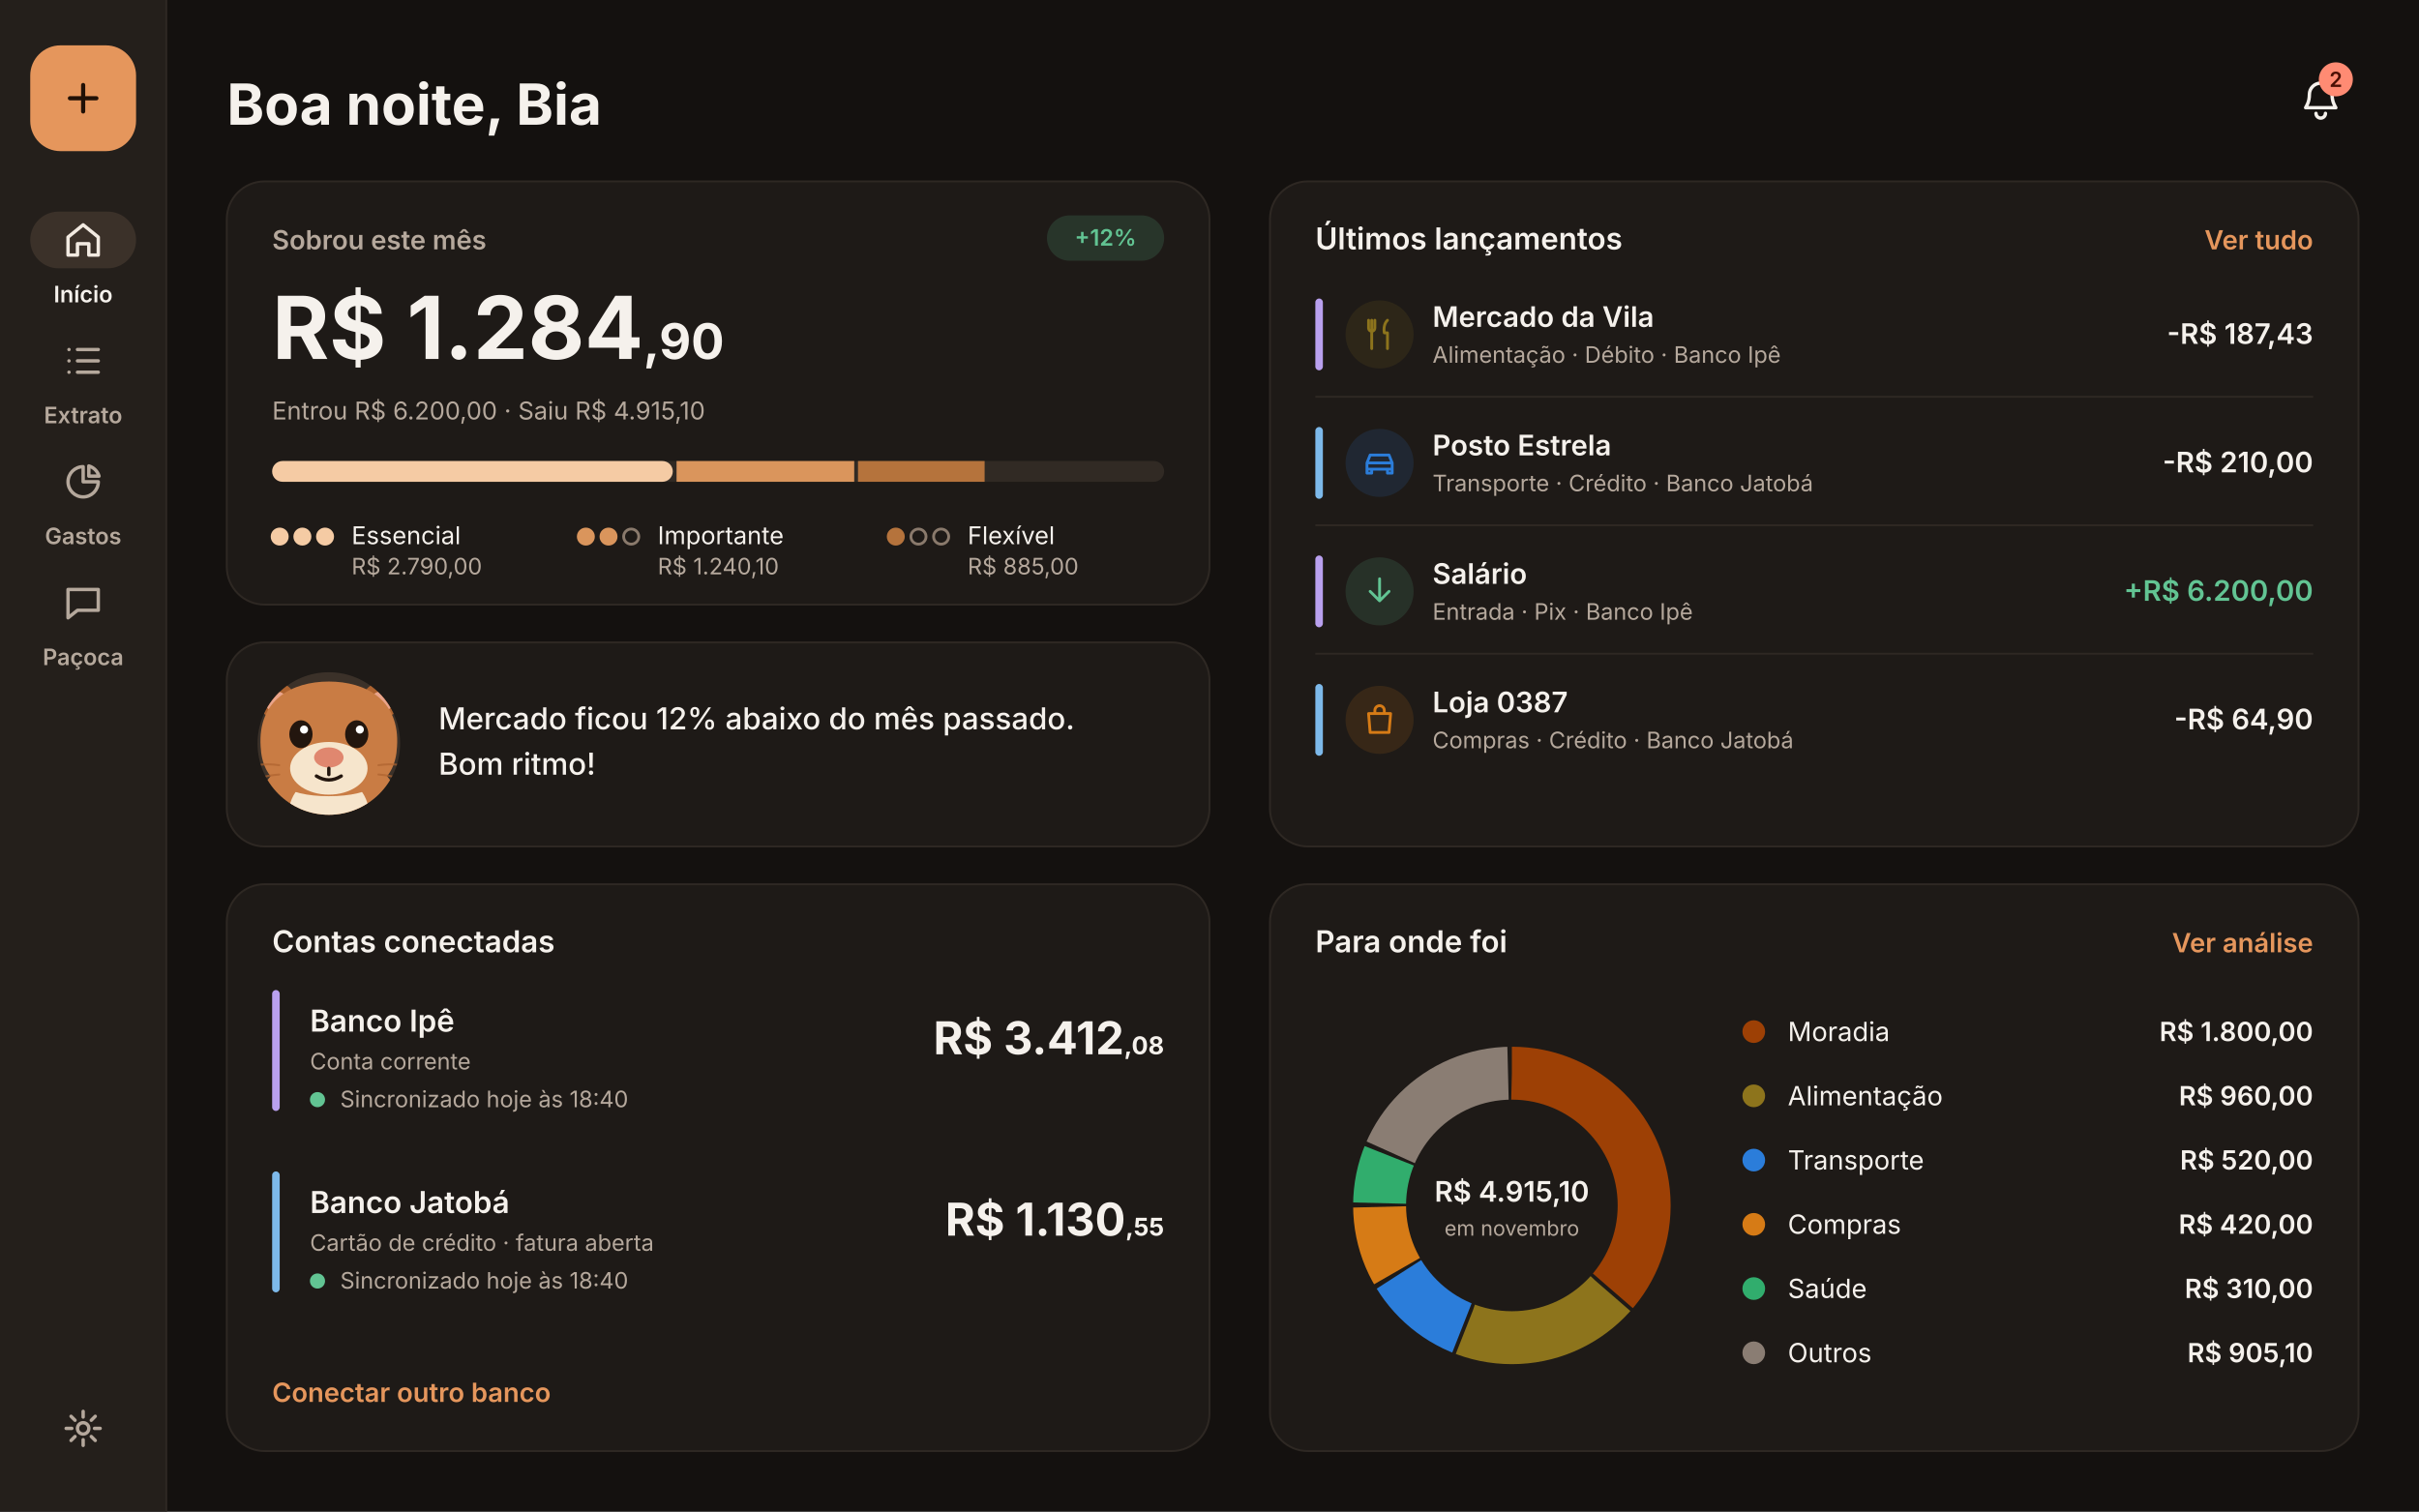
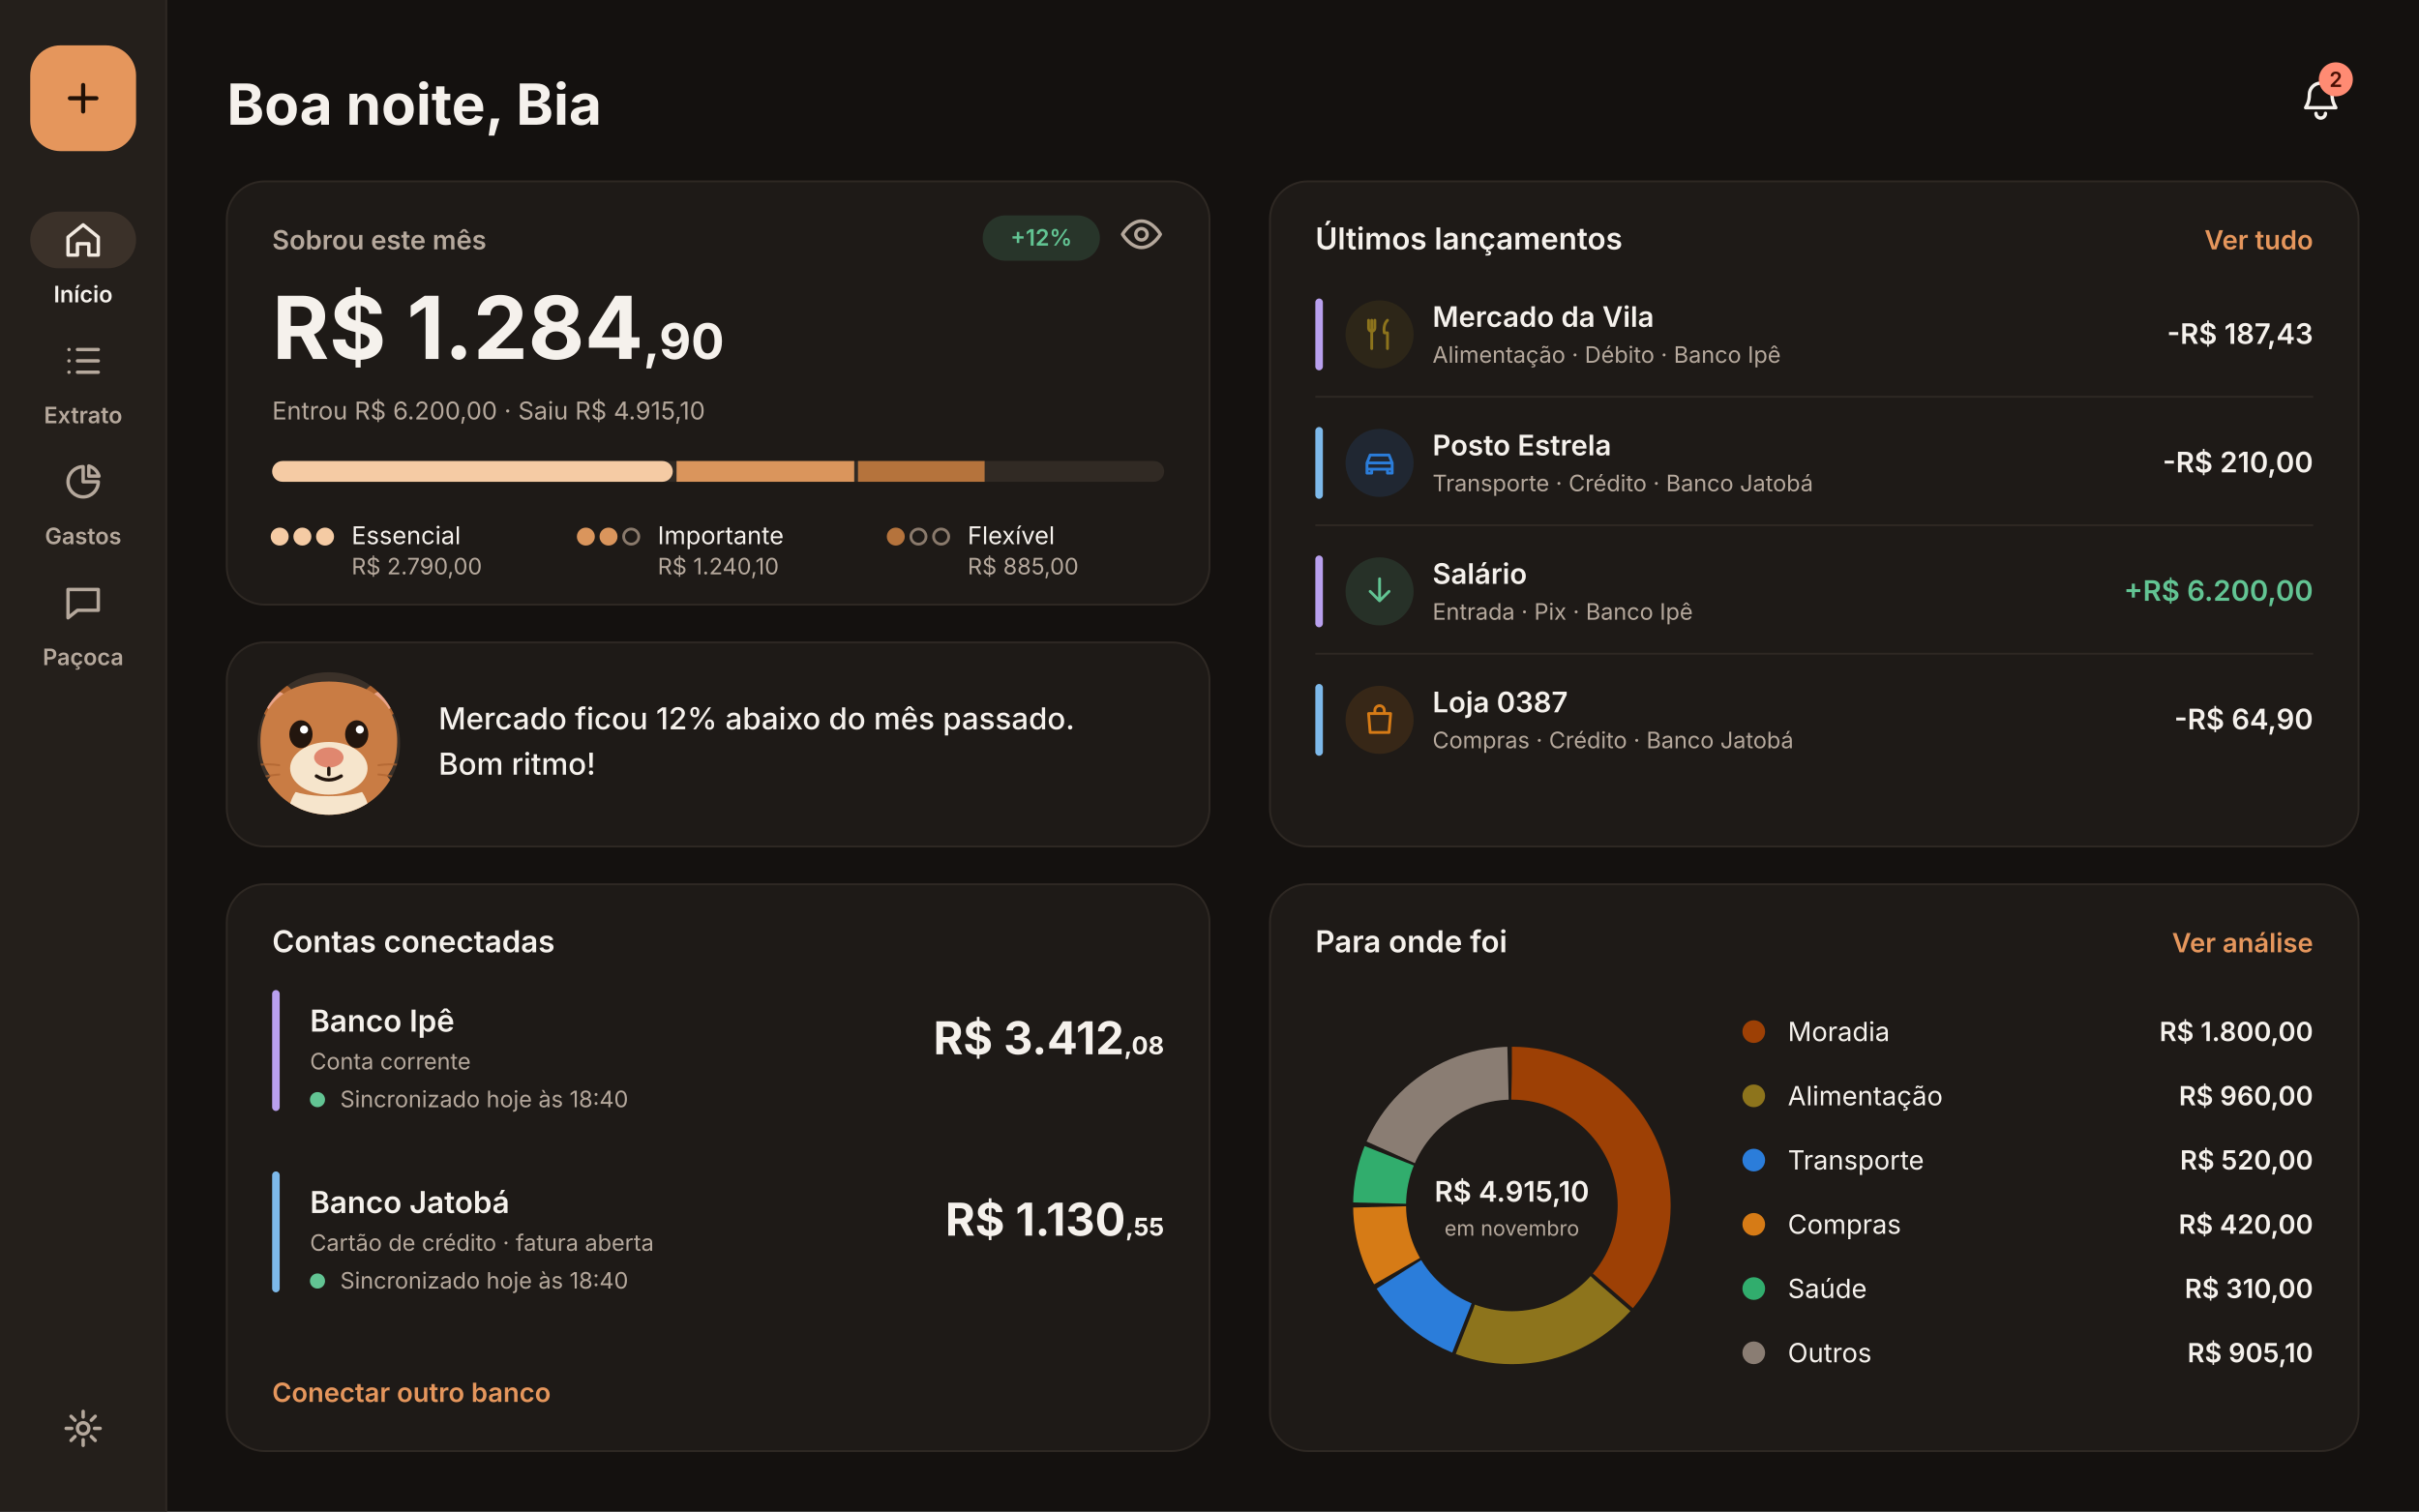
<svg xmlns="http://www.w3.org/2000/svg" viewBox="0 0 1280 800" role="img" aria-labelledby="t">
  <rect width="1280" height="800" fill="#14110F" />
  <rect x="0" y="0" width="1280" height="800" rx="0" fill="#14110F" />
  <rect x="0" y="0" width="88" height="800" rx="0" fill="#241F1B" />
  <path d="M88 0V800" stroke="#2E2823" />
  <rect x="16" y="24" width="56" height="56" rx="16" fill="#E5965C" />
  <path d="M12 5v14M5 12h14" transform="translate(32 40) scale(1)" fill="none" stroke="#211106" stroke-width="2.2" stroke-linecap="round" stroke-linejoin="round" />
  <rect x="16" y="112" width="56" height="30" rx="15" fill="#3B3129" />
  <path d="M4 10.5 12 4l8 6.5V20h-5v-6H9v6H4Z" transform="translate(32 115) scale(1)" fill="none" stroke="#F2EAE1" stroke-width="1.8" stroke-linecap="round" stroke-linejoin="round" />
  <text x="44" y="160" font-family="Inter, system-ui, -apple-system, sans-serif" font-size="12" font-weight="600" fill="#F5F1EC" text-anchor="middle">Início</text>
  <path d="M9 6h11M9 12h11M9 18h11M4.5 6h.01M4.5 12h.01M4.5 18h.01" transform="translate(32 179) scale(1)" fill="none" stroke="#B5A89C" stroke-width="1.8" stroke-linecap="round" stroke-linejoin="round" />
  <text x="44" y="224" font-family="Inter, system-ui, -apple-system, sans-serif" font-size="12" font-weight="600" fill="#B5A89C" text-anchor="middle">Extrato</text>
  <path d="M12 4a8 8 0 1 0 8 8h-8ZM15 3.6A8 8 0 0 1 20.4 9H15Z" transform="translate(32 243) scale(1)" fill="none" stroke="#B5A89C" stroke-width="1.8" stroke-linecap="round" stroke-linejoin="round" />
  <text x="44" y="288" font-family="Inter, system-ui, -apple-system, sans-serif" font-size="12" font-weight="600" fill="#B5A89C" text-anchor="middle">Gastos</text>
  <path d="M4 5h16v11H9l-5 4Z" transform="translate(32 307) scale(1)" fill="none" stroke="#B5A89C" stroke-width="1.8" stroke-linecap="round" stroke-linejoin="round" />
  <text x="44" y="352" font-family="Inter, system-ui, -apple-system, sans-serif" font-size="12" font-weight="600" fill="#B5A89C" text-anchor="middle">Paçoca</text>
  <path d="M12 9a3 3 0 1 0 0 6a3 3 0 0 0 0-6ZM12 3v3M12 18v3M3 12h3M18 12h3M5.6 5.6l2.1 2.1M16.3 16.3l2.1 2.1M5.6 18.4l2.1-2.1M16.3 7.7l2.1-2.1" transform="translate(32 744) scale(1)" fill="none" stroke="#B5A89C" stroke-width="1.8" stroke-linecap="round" stroke-linejoin="round" />
  <text x="120" y="66" font-family="'Plus Jakarta Sans', Inter, system-ui, -apple-system, sans-serif" font-size="30" font-weight="700" fill="#F5F1EC" text-anchor="start">Boa noite, Bia</text>
  <path d="M6 10a6 6 0 0 1 12 0c0 4 1.5 6 2 7H4c.5-1 2-3 2-7ZM9.5 20a2.5 2.5 0 0 0 5 0" transform="translate(1216 40) scale(1)" fill="none" stroke="#F5F1EC" stroke-width="1.8" stroke-linecap="round" stroke-linejoin="round" />
  <circle cx="1236" cy="42" r="9" fill="#FF8B73" />
  <text x="1236" y="46" font-family="Inter, system-ui, -apple-system, sans-serif" font-size="11" font-weight="600" fill="#4A1004" text-anchor="middle">2</text>
  <rect x="120" y="96" width="520" height="224" rx="20" fill="#1E1A17" stroke="#2E2823" stroke-width="1" />
  <text x="144" y="132" font-family="Inter, system-ui, -apple-system, sans-serif" font-size="14" font-weight="600" fill="#B5A89C" text-anchor="start">Sobrou este mês</text>
-   <rect x="554" y="114" width="62" height="24" rx="12" fill="#62C493" opacity="0.16" />
-   <text x="585" y="130" font-family="Inter, system-ui, -apple-system, sans-serif" font-size="12" font-weight="600" fill="#62C493" text-anchor="middle">+12%</text>
+   <rect x="520" y="114" width="62" height="24" rx="12" fill="#62C493" opacity="0.16" />
+   <text x="551" y="130" font-family="Inter, system-ui, -apple-system, sans-serif" font-size="12" font-weight="600" fill="#62C493" text-anchor="middle">+12%</text>
+   <path d="M2 12s4-7 10-7 10 7 10 7-4 7-10 7S2 12 2 12ZM12 9a3 3 0 1 0 0 6a3 3 0 0 0 0-6Z" transform="translate(592 112) scale(1)" fill="none" stroke="#B5A89C" stroke-width="1.8" stroke-linecap="round" stroke-linejoin="round" />
  <text x="144" y="190" font-family="Inter, system-ui, -apple-system, sans-serif" font-size="46" font-weight="700" fill="#F5F1EC" text-anchor="start">R$ 1.284<tspan font-size="26">,90</tspan>
  </text>
  <text x="144" y="222" font-family="Inter, system-ui, -apple-system, sans-serif" font-size="13" font-weight="400" fill="#B5A89C" text-anchor="start">Entrou R$ 6.200,00 · Saiu R$ 4.915,10</text>
  <rect x="144" y="244" width="472" height="11" rx="5.5" fill="#312A24" />
  <rect x="144" y="244" width="212" height="11" rx="5.5" fill="#F5CBA4" />
  <rect x="358" y="244" width="94" height="11" rx="0" fill="#DA955C" />
  <rect x="454" y="244" width="67" height="11" rx="0" fill="#B5733C" />
  <circle cx="148" cy="284" r="4" fill="#F5CBA4" stroke="#F5CBA4" stroke-width="1.5" />
  <circle cx="160" cy="284" r="4" fill="#F5CBA4" stroke="#F5CBA4" stroke-width="1.5" />
  <circle cx="172" cy="284" r="4" fill="#F5CBA4" stroke="#F5CBA4" stroke-width="1.5" />
  <text x="186" y="288" font-family="Inter, system-ui, -apple-system, sans-serif" font-size="13" font-weight="400" fill="#F5F1EC" text-anchor="start">Essencial</text>
  <text x="186" y="304" font-family="Inter, system-ui, -apple-system, sans-serif" font-size="12" font-weight="400" fill="#B5A89C" text-anchor="start">R$ 2.790,00</text>
  <circle cx="310" cy="284" r="4" fill="#DA955C" stroke="#DA955C" stroke-width="1.5" />
  <circle cx="322" cy="284" r="4" fill="#DA955C" stroke="#DA955C" stroke-width="1.5" />
  <circle cx="334" cy="284" r="4" fill="none" stroke="#8A7A6C" stroke-width="1.5" />
  <text x="348" y="288" font-family="Inter, system-ui, -apple-system, sans-serif" font-size="13" font-weight="400" fill="#F5F1EC" text-anchor="start">Importante</text>
  <text x="348" y="304" font-family="Inter, system-ui, -apple-system, sans-serif" font-size="12" font-weight="400" fill="#B5A89C" text-anchor="start">R$ 1.240,10</text>
  <circle cx="474" cy="284" r="4" fill="#B5733C" stroke="#B5733C" stroke-width="1.5" />
  <circle cx="486" cy="284" r="4" fill="none" stroke="#8A7A6C" stroke-width="1.5" />
  <circle cx="498" cy="284" r="4" fill="none" stroke="#8A7A6C" stroke-width="1.5" />
  <text x="512" y="288" font-family="Inter, system-ui, -apple-system, sans-serif" font-size="13" font-weight="400" fill="#F5F1EC" text-anchor="start">Flexível</text>
  <text x="512" y="304" font-family="Inter, system-ui, -apple-system, sans-serif" font-size="12" font-weight="400" fill="#B5A89C" text-anchor="start">R$ 885,00</text>
  <rect x="120" y="340" width="520" height="108" rx="20" fill="#1E1A17" stroke="#2E2823" stroke-width="1" />
  <g transform="translate(174 446) scale(0.82)">
-     <clipPath id="pacClip174446">
+     <clipPath id="pacClip5">
      <circle cx="0" cy="-64" r="46" />
    </clipPath>
    <circle cx="0" cy="-64" r="46" fill="#3B3129" />
-     <g clip-path="url(#pacClip174446)">
+     <g clip-path="url(#pacClip5)">
      <path d="M-46 0 C-50 -36 -38 -56 0 -56 C38 -56 50 -36 46 0 Z" fill="#C97C44" />
      <ellipse cx="0" cy="-18" rx="26" ry="26" fill="#F6E5CC" />
      <ellipse cx="-44" cy="-34" rx="5" ry="9" transform="rotate(-14 -44 -34)" fill="#F6E5CC" opacity="0.9" />
      <ellipse cx="-35" cy="-14" rx="4.5" ry="8" transform="rotate(-8 -35 -14)" fill="#F6E5CC" opacity="0.88" />
      <ellipse cx="44" cy="-34" rx="5" ry="9" transform="rotate(14 44 -34)" fill="#F6E5CC" opacity="0.9" />
      <ellipse cx="35" cy="-14" rx="4.5" ry="8" transform="rotate(8 35 -14)" fill="#F6E5CC" opacity="0.88" />
      <g transform="translate(0 6) rotate(0 0 -70)">
        <ellipse cx="-34" cy="-98" rx="12" ry="11" transform="rotate(-22 -34 -98)" fill="#AE632F" />
        <ellipse cx="-34" cy="-97" rx="7" ry="6.5" transform="rotate(-22 -34 -97)" fill="#E9A48B" />
        <ellipse cx="34" cy="-98" rx="12" ry="11" transform="rotate(22 34 -98)" fill="#AE632F" />
        <ellipse cx="34" cy="-97" rx="7" ry="6.5" transform="rotate(22 34 -97)" fill="#E9A48B" />
        <path d="M-44 -68 C-46 -98 -24 -110 0 -110 C24 -110 46 -98 44 -68 C43 -46 28 -36 0 -36 C-28 -36 -43 -46 -44 -68 Z" fill="#C97C44" />
        <ellipse cx="0" cy="-54" rx="25" ry="17" fill="#F6E5CC" />
        <ellipse cx="0" cy="-61" rx="9.5" ry="6.5" fill="#E0876F" />
        <path d="M0 -54 V-50 M-8 -49 Q0 -44 8 -49" fill="none" stroke="#23160E" stroke-width="2.2" stroke-linecap="round" />
        <path d="M-32 -56 Q-46 -58 -56 -53 M-32 -50 Q-46 -49 -54 -43 M32 -56 Q46 -58 56 -53 M32 -50 Q46 -49 54 -43" fill="none" stroke="#AE632F" stroke-width="1.3" stroke-linecap="round" opacity="0.7" />
        <ellipse cx="-18" cy="-76" rx="7.5" ry="9" fill="#23160E" />
        <circle cx="-16" cy="-79" r="2.6" fill="#FFFFFF" />
        <ellipse cx="18" cy="-76" rx="7.5" ry="9" fill="#23160E" />
        <circle cx="20" cy="-79" r="2.6" fill="#FFFFFF" />
      </g>
    </g>
  </g>
  <text x="232" y="386" font-family="'Plus Jakarta Sans', Inter, system-ui, -apple-system, sans-serif" font-size="16" font-weight="500" fill="#F5F1EC" text-anchor="start">Mercado ficou 12% abaixo do mês passado.</text>
  <text x="232" y="410" font-family="'Plus Jakarta Sans', Inter, system-ui, -apple-system, sans-serif" font-size="16" font-weight="500" fill="#F5F1EC" text-anchor="start">Bom ritmo!</text>
  <rect x="120" y="468" width="520" height="300" rx="20" fill="#1E1A17" stroke="#2E2823" stroke-width="1" />
  <text x="144" y="504" font-family="Inter, system-ui, -apple-system, sans-serif" font-size="16" font-weight="600" fill="#F5F1EC" text-anchor="start">Contas conectadas</text>
  <rect x="144" y="524" width="4" height="64" rx="2" fill="#B9A0EE" />
  <text x="164" y="546" font-family="Inter, system-ui, -apple-system, sans-serif" font-size="16" font-weight="600" fill="#F5F1EC" text-anchor="start">Banco Ipê</text>
  <text x="164" y="566" font-family="Inter, system-ui, -apple-system, sans-serif" font-size="12" font-weight="400" fill="#B5A89C" text-anchor="start">Conta corrente</text>
  <text x="616" y="558" font-family="Inter, system-ui, -apple-system, sans-serif" font-size="24" font-weight="700" fill="#F5F1EC" text-anchor="end">R$ 3.412<tspan font-size="13">,08</tspan>
  </text>
  <circle cx="168" cy="582" r="4" fill="#62C493" />
  <text x="180" y="586" font-family="Inter, system-ui, -apple-system, sans-serif" font-size="12" font-weight="400" fill="#B5A89C" text-anchor="start">Sincronizado hoje às 18:40</text>
  <rect x="144" y="620" width="4" height="64" rx="2" fill="#7DB9EA" />
  <text x="164" y="642" font-family="Inter, system-ui, -apple-system, sans-serif" font-size="16" font-weight="600" fill="#F5F1EC" text-anchor="start">Banco Jatobá</text>
  <text x="164" y="662" font-family="Inter, system-ui, -apple-system, sans-serif" font-size="12" font-weight="400" fill="#B5A89C" text-anchor="start">Cartão de crédito · fatura aberta</text>
  <text x="616" y="654" font-family="Inter, system-ui, -apple-system, sans-serif" font-size="24" font-weight="700" fill="#F5F1EC" text-anchor="end">R$ 1.130<tspan font-size="13">,55</tspan>
  </text>
  <circle cx="168" cy="678" r="4" fill="#62C493" />
  <text x="180" y="682" font-family="Inter, system-ui, -apple-system, sans-serif" font-size="12" font-weight="400" fill="#B5A89C" text-anchor="start">Sincronizado hoje às 18:40</text>
  <text x="144" y="742" font-family="Inter, system-ui, -apple-system, sans-serif" font-size="14" font-weight="600" fill="#E5965C" text-anchor="start">Conectar outro banco</text>
  <rect x="672" y="96" width="576" height="352" rx="20" fill="#1E1A17" stroke="#2E2823" stroke-width="1" />
  <text x="696" y="132" font-family="Inter, system-ui, -apple-system, sans-serif" font-size="16" font-weight="600" fill="#F5F1EC" text-anchor="start">Últimos lançamentos</text>
  <text x="1224" y="132" font-family="Inter, system-ui, -apple-system, sans-serif" font-size="14" font-weight="600" fill="#E5965C" text-anchor="end">Ver tudo</text>
  <rect x="696" y="158" width="4" height="38" rx="2" fill="#B9A0EE" />
  <circle cx="730" cy="177" r="18" fill="#8D741C" opacity="0.14" />
  <path d="M7 3v8M5 3v5a2 2 0 0 0 4 0V3M7 11v10M17 3c-2 2-2.5 5-2 8h2v10" transform="translate(720 167) scale(0.8333333)" fill="none" stroke="#8D741C" stroke-width="1.8" stroke-linecap="round" stroke-linejoin="round" />
  <text x="758" y="173" font-family="Inter, system-ui, -apple-system, sans-serif" font-size="15" font-weight="600" fill="#F5F1EC" text-anchor="start">Mercado da Vila</text>
  <text x="758" y="192" font-family="Inter, system-ui, -apple-system, sans-serif" font-size="12" font-weight="400" fill="#B5A89C" text-anchor="start">Alimentação · Débito · Banco Ipê</text>
  <text x="1224" y="182" font-family="Inter, system-ui, -apple-system, sans-serif" font-size="15" font-weight="600" fill="#F5F1EC" text-anchor="end">-R$ 187,43</text>
  <path d="M696 210H1224" stroke="#2E2823" />
  <rect x="696" y="226" width="4" height="38" rx="2" fill="#7DB9EA" />
  <circle cx="730" cy="245" r="18" fill="#2B7DDA" opacity="0.14" />
  <path d="M4 16v-4l2-5h12l2 5v4ZM4 16v2.5h3V16M17 16v2.5h3V16M4 12h16" transform="translate(720 235) scale(0.8333333)" fill="none" stroke="#2B7DDA" stroke-width="1.8" stroke-linecap="round" stroke-linejoin="round" />
  <text x="758" y="241" font-family="Inter, system-ui, -apple-system, sans-serif" font-size="15" font-weight="600" fill="#F5F1EC" text-anchor="start">Posto Estrela</text>
  <text x="758" y="260" font-family="Inter, system-ui, -apple-system, sans-serif" font-size="12" font-weight="400" fill="#B5A89C" text-anchor="start">Transporte · Crédito · Banco Jatobá</text>
  <text x="1224" y="250" font-family="Inter, system-ui, -apple-system, sans-serif" font-size="15" font-weight="600" fill="#F5F1EC" text-anchor="end">-R$ 210,00</text>
  <path d="M696 278H1224" stroke="#2E2823" />
  <rect x="696" y="294" width="4" height="38" rx="2" fill="#B9A0EE" />
  <circle cx="730" cy="313" r="18" fill="#62C493" opacity="0.14" />
  <path d="M12 4v14M6 12l6 6 6-6" transform="translate(720 303) scale(0.8333333)" fill="none" stroke="#62C493" stroke-width="1.8" stroke-linecap="round" stroke-linejoin="round" />
  <text x="758" y="309" font-family="Inter, system-ui, -apple-system, sans-serif" font-size="15" font-weight="600" fill="#F5F1EC" text-anchor="start">Salário</text>
  <text x="758" y="328" font-family="Inter, system-ui, -apple-system, sans-serif" font-size="12" font-weight="400" fill="#B5A89C" text-anchor="start">Entrada · Pix · Banco Ipê</text>
  <text x="1224" y="318" font-family="Inter, system-ui, -apple-system, sans-serif" font-size="15" font-weight="600" fill="#62C493" text-anchor="end">+R$ 6.200,00</text>
  <path d="M696 346H1224" stroke="#2E2823" />
  <rect x="696" y="362" width="4" height="38" rx="2" fill="#7DB9EA" />
  <circle cx="730" cy="381" r="18" fill="#D67B16" opacity="0.14" />
  <path d="M5 8h14l-1 12H6ZM9 8V6a3 3 0 0 1 6 0v2" transform="translate(720 371) scale(0.8333333)" fill="none" stroke="#D67B16" stroke-width="1.8" stroke-linecap="round" stroke-linejoin="round" />
  <text x="758" y="377" font-family="Inter, system-ui, -apple-system, sans-serif" font-size="15" font-weight="600" fill="#F5F1EC" text-anchor="start">Loja 0387</text>
  <text x="758" y="396" font-family="Inter, system-ui, -apple-system, sans-serif" font-size="12" font-weight="400" fill="#B5A89C" text-anchor="start">Compras · Crédito · Banco Jatobá</text>
  <text x="1224" y="386" font-family="Inter, system-ui, -apple-system, sans-serif" font-size="15" font-weight="600" fill="#F5F1EC" text-anchor="end">-R$ 64,90</text>
  <rect x="672" y="468" width="576" height="300" rx="20" fill="#1E1A17" stroke="#2E2823" stroke-width="1" />
  <text x="696" y="504" font-family="Inter, system-ui, -apple-system, sans-serif" font-size="16" font-weight="600" fill="#F5F1EC" text-anchor="start">Para onde foi</text>
  <text x="1224" y="504" font-family="Inter, system-ui, -apple-system, sans-serif" font-size="14" font-weight="600" fill="#E5965C" text-anchor="end">Ver análise</text>
  <circle cx="800" cy="638" r="70" fill="none" stroke="#9D4005" stroke-width="28" stroke-dasharray="159.1 439.8" stroke-dashoffset="0.0" transform="rotate(-90 800 638)" />
  <circle cx="800" cy="638" r="70" fill="none" stroke="#8D741C" stroke-width="28" stroke-dasharray="83.9 439.8" stroke-dashoffset="-161.1" transform="rotate(-90 800 638)" />
  <circle cx="800" cy="638" r="70" fill="none" stroke="#2B7DDA" stroke-width="28" stroke-dasharray="44.5 439.8" stroke-dashoffset="-247.0" transform="rotate(-90 800 638)" />
  <circle cx="800" cy="638" r="70" fill="none" stroke="#D67B16" stroke-width="28" stroke-dasharray="35.6 439.8" stroke-dashoffset="-293.5" transform="rotate(-90 800 638)" />
  <circle cx="800" cy="638" r="70" fill="none" stroke="#31AD6D" stroke-width="28" stroke-dasharray="25.7 439.8" stroke-dashoffset="-331.1" transform="rotate(-90 800 638)" />
  <circle cx="800" cy="638" r="70" fill="none" stroke="#8A7D73" stroke-width="28" stroke-dasharray="79.0 439.8" stroke-dashoffset="-358.8" transform="rotate(-90 800 638)" />
  <text x="800" y="636" font-family="Inter, system-ui, -apple-system, sans-serif" font-size="15" font-weight="600" fill="#F5F1EC" text-anchor="middle">R$ 4.915,10</text>
  <text x="800" y="654" font-family="Inter, system-ui, -apple-system, sans-serif" font-size="11" font-weight="400" fill="#B5A89C" text-anchor="middle">em novembro</text>
  <circle cx="928" cy="546" r="6" fill="#9D4005" />
  <text x="946" y="551" font-family="Inter, system-ui, -apple-system, sans-serif" font-size="14" font-weight="400" fill="#F5F1EC" text-anchor="start">Moradia</text>
  <text x="1224" y="551" font-family="Inter, system-ui, -apple-system, sans-serif" font-size="14" font-weight="600" fill="#F5F1EC" text-anchor="end">R$ 1.800,00</text>
  <circle cx="928" cy="580" r="6" fill="#8D741C" />
  <text x="946" y="585" font-family="Inter, system-ui, -apple-system, sans-serif" font-size="14" font-weight="400" fill="#F5F1EC" text-anchor="start">Alimentação</text>
  <text x="1224" y="585" font-family="Inter, system-ui, -apple-system, sans-serif" font-size="14" font-weight="600" fill="#F5F1EC" text-anchor="end">R$ 960,00</text>
  <circle cx="928" cy="614" r="6" fill="#2B7DDA" />
  <text x="946" y="619" font-family="Inter, system-ui, -apple-system, sans-serif" font-size="14" font-weight="400" fill="#F5F1EC" text-anchor="start">Transporte</text>
  <text x="1224" y="619" font-family="Inter, system-ui, -apple-system, sans-serif" font-size="14" font-weight="600" fill="#F5F1EC" text-anchor="end">R$ 520,00</text>
  <circle cx="928" cy="648" r="6" fill="#D67B16" />
  <text x="946" y="653" font-family="Inter, system-ui, -apple-system, sans-serif" font-size="14" font-weight="400" fill="#F5F1EC" text-anchor="start">Compras</text>
  <text x="1224" y="653" font-family="Inter, system-ui, -apple-system, sans-serif" font-size="14" font-weight="600" fill="#F5F1EC" text-anchor="end">R$ 420,00</text>
  <circle cx="928" cy="682" r="6" fill="#31AD6D" />
  <text x="946" y="687" font-family="Inter, system-ui, -apple-system, sans-serif" font-size="14" font-weight="400" fill="#F5F1EC" text-anchor="start">Saúde</text>
  <text x="1224" y="687" font-family="Inter, system-ui, -apple-system, sans-serif" font-size="14" font-weight="600" fill="#F5F1EC" text-anchor="end">R$ 310,00</text>
  <circle cx="928" cy="716" r="6" fill="#8A7D73" />
  <text x="946" y="721" font-family="Inter, system-ui, -apple-system, sans-serif" font-size="14" font-weight="400" fill="#F5F1EC" text-anchor="start">Outros</text>
  <text x="1224" y="721" font-family="Inter, system-ui, -apple-system, sans-serif" font-size="14" font-weight="600" fill="#F5F1EC" text-anchor="end">R$ 905,10</text>
</svg>
